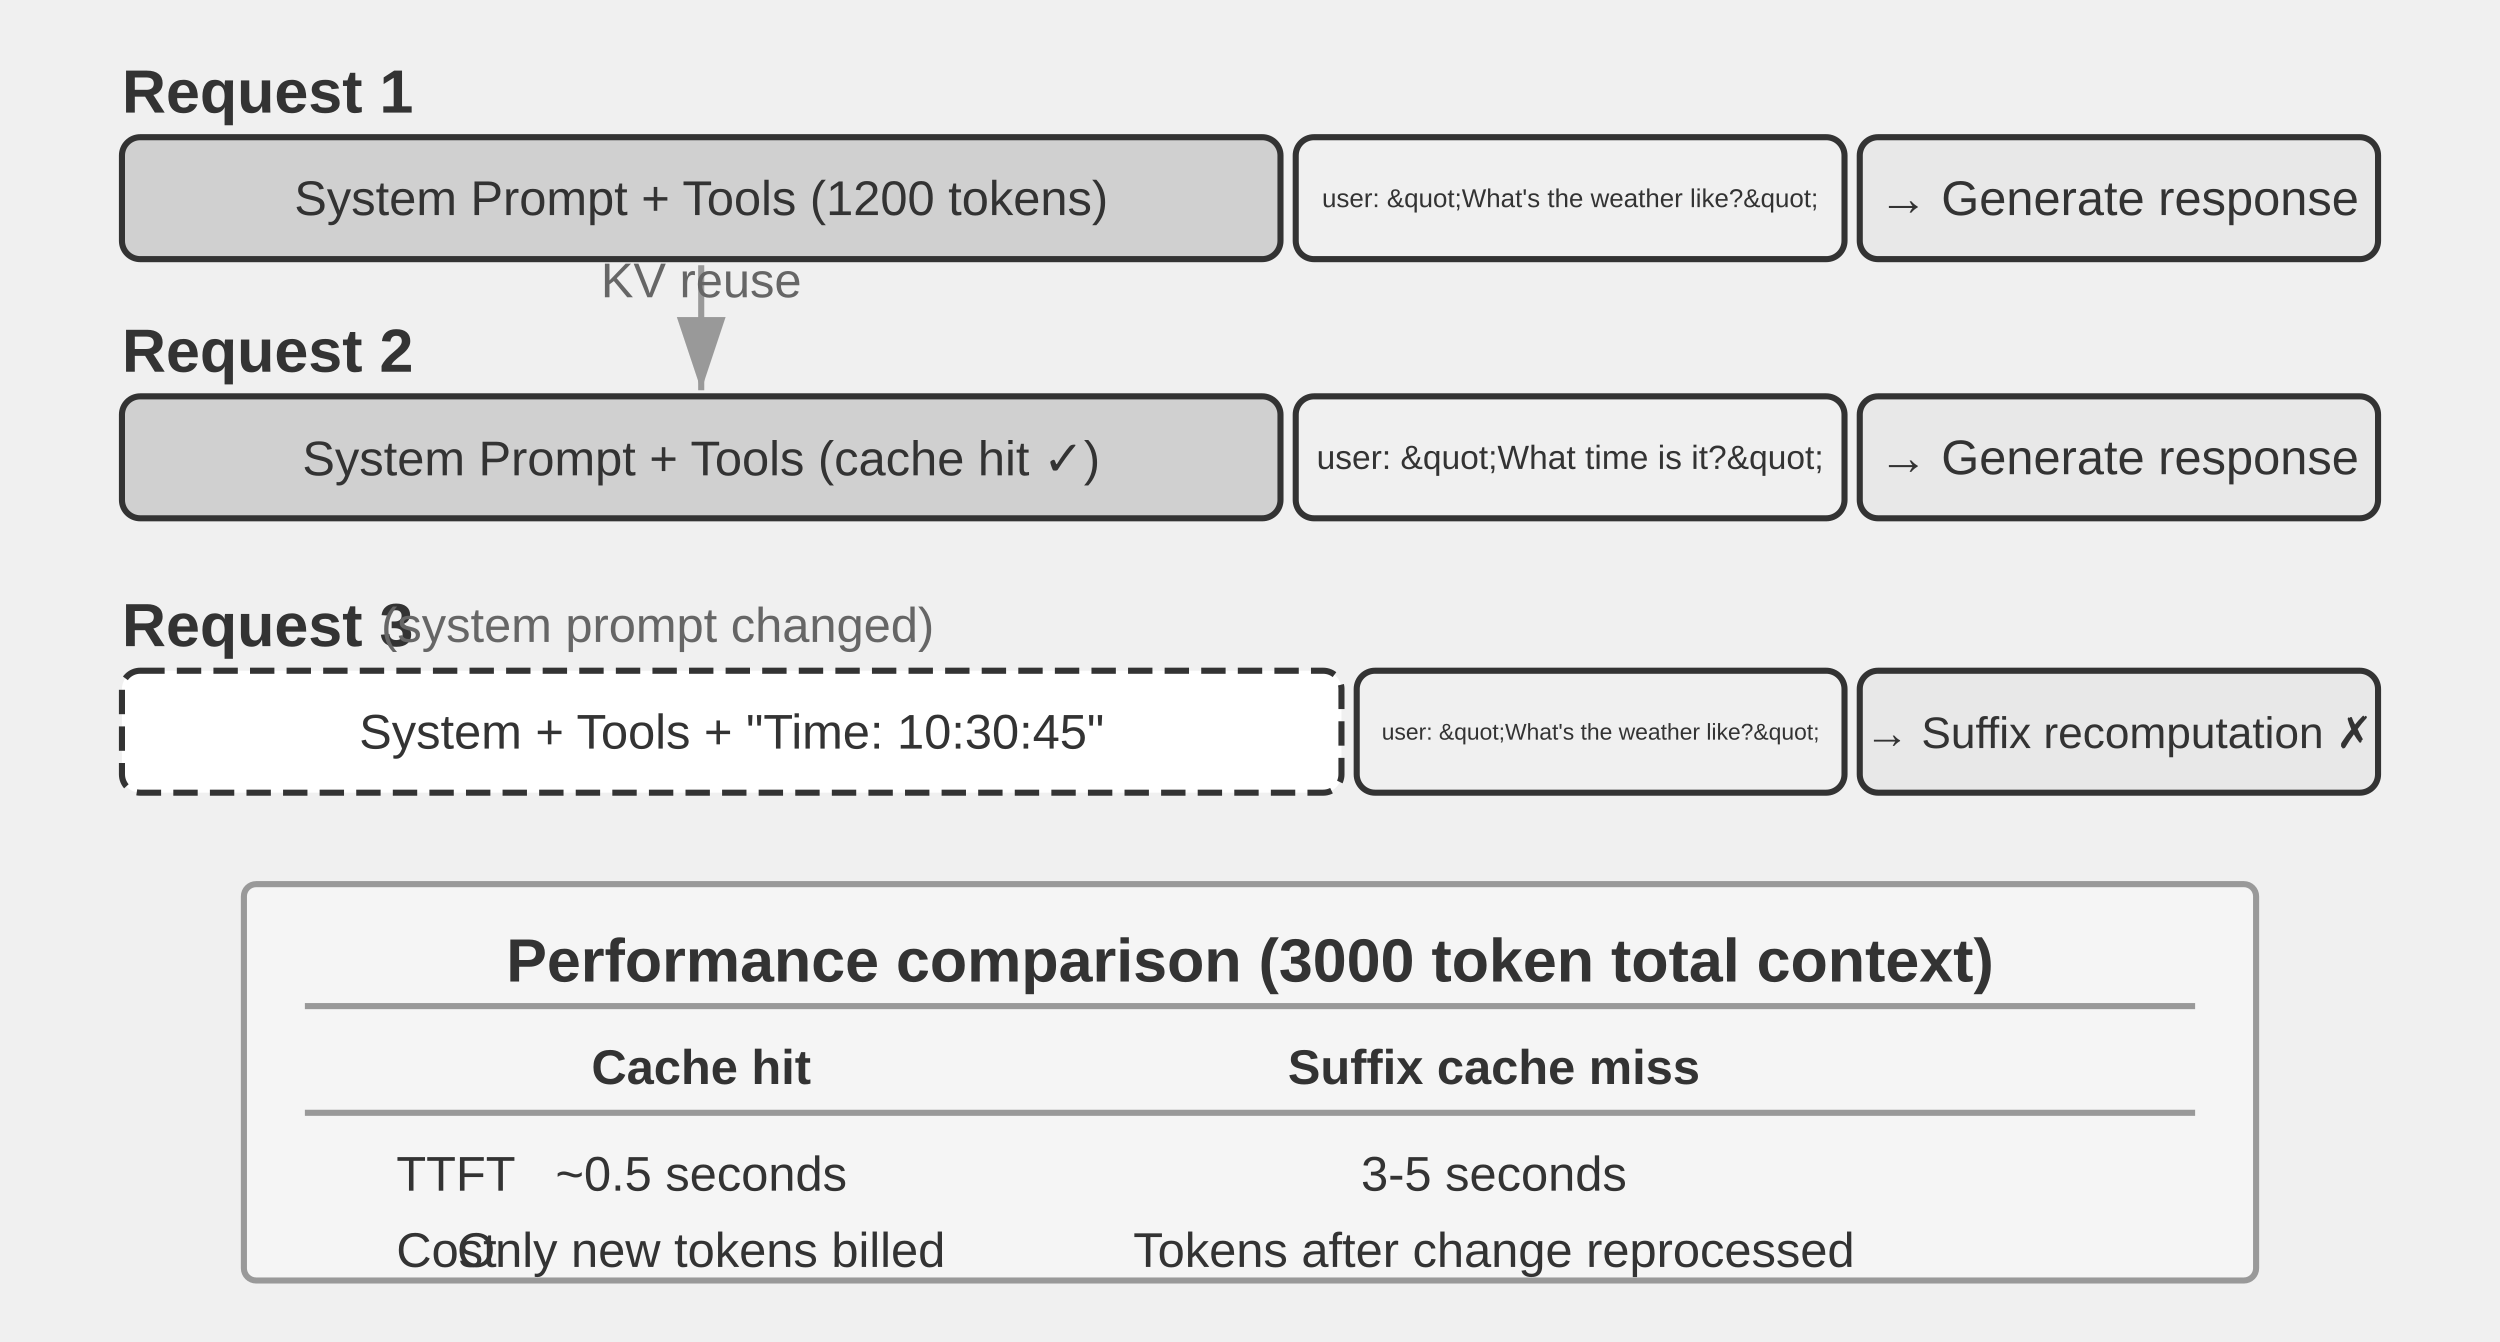
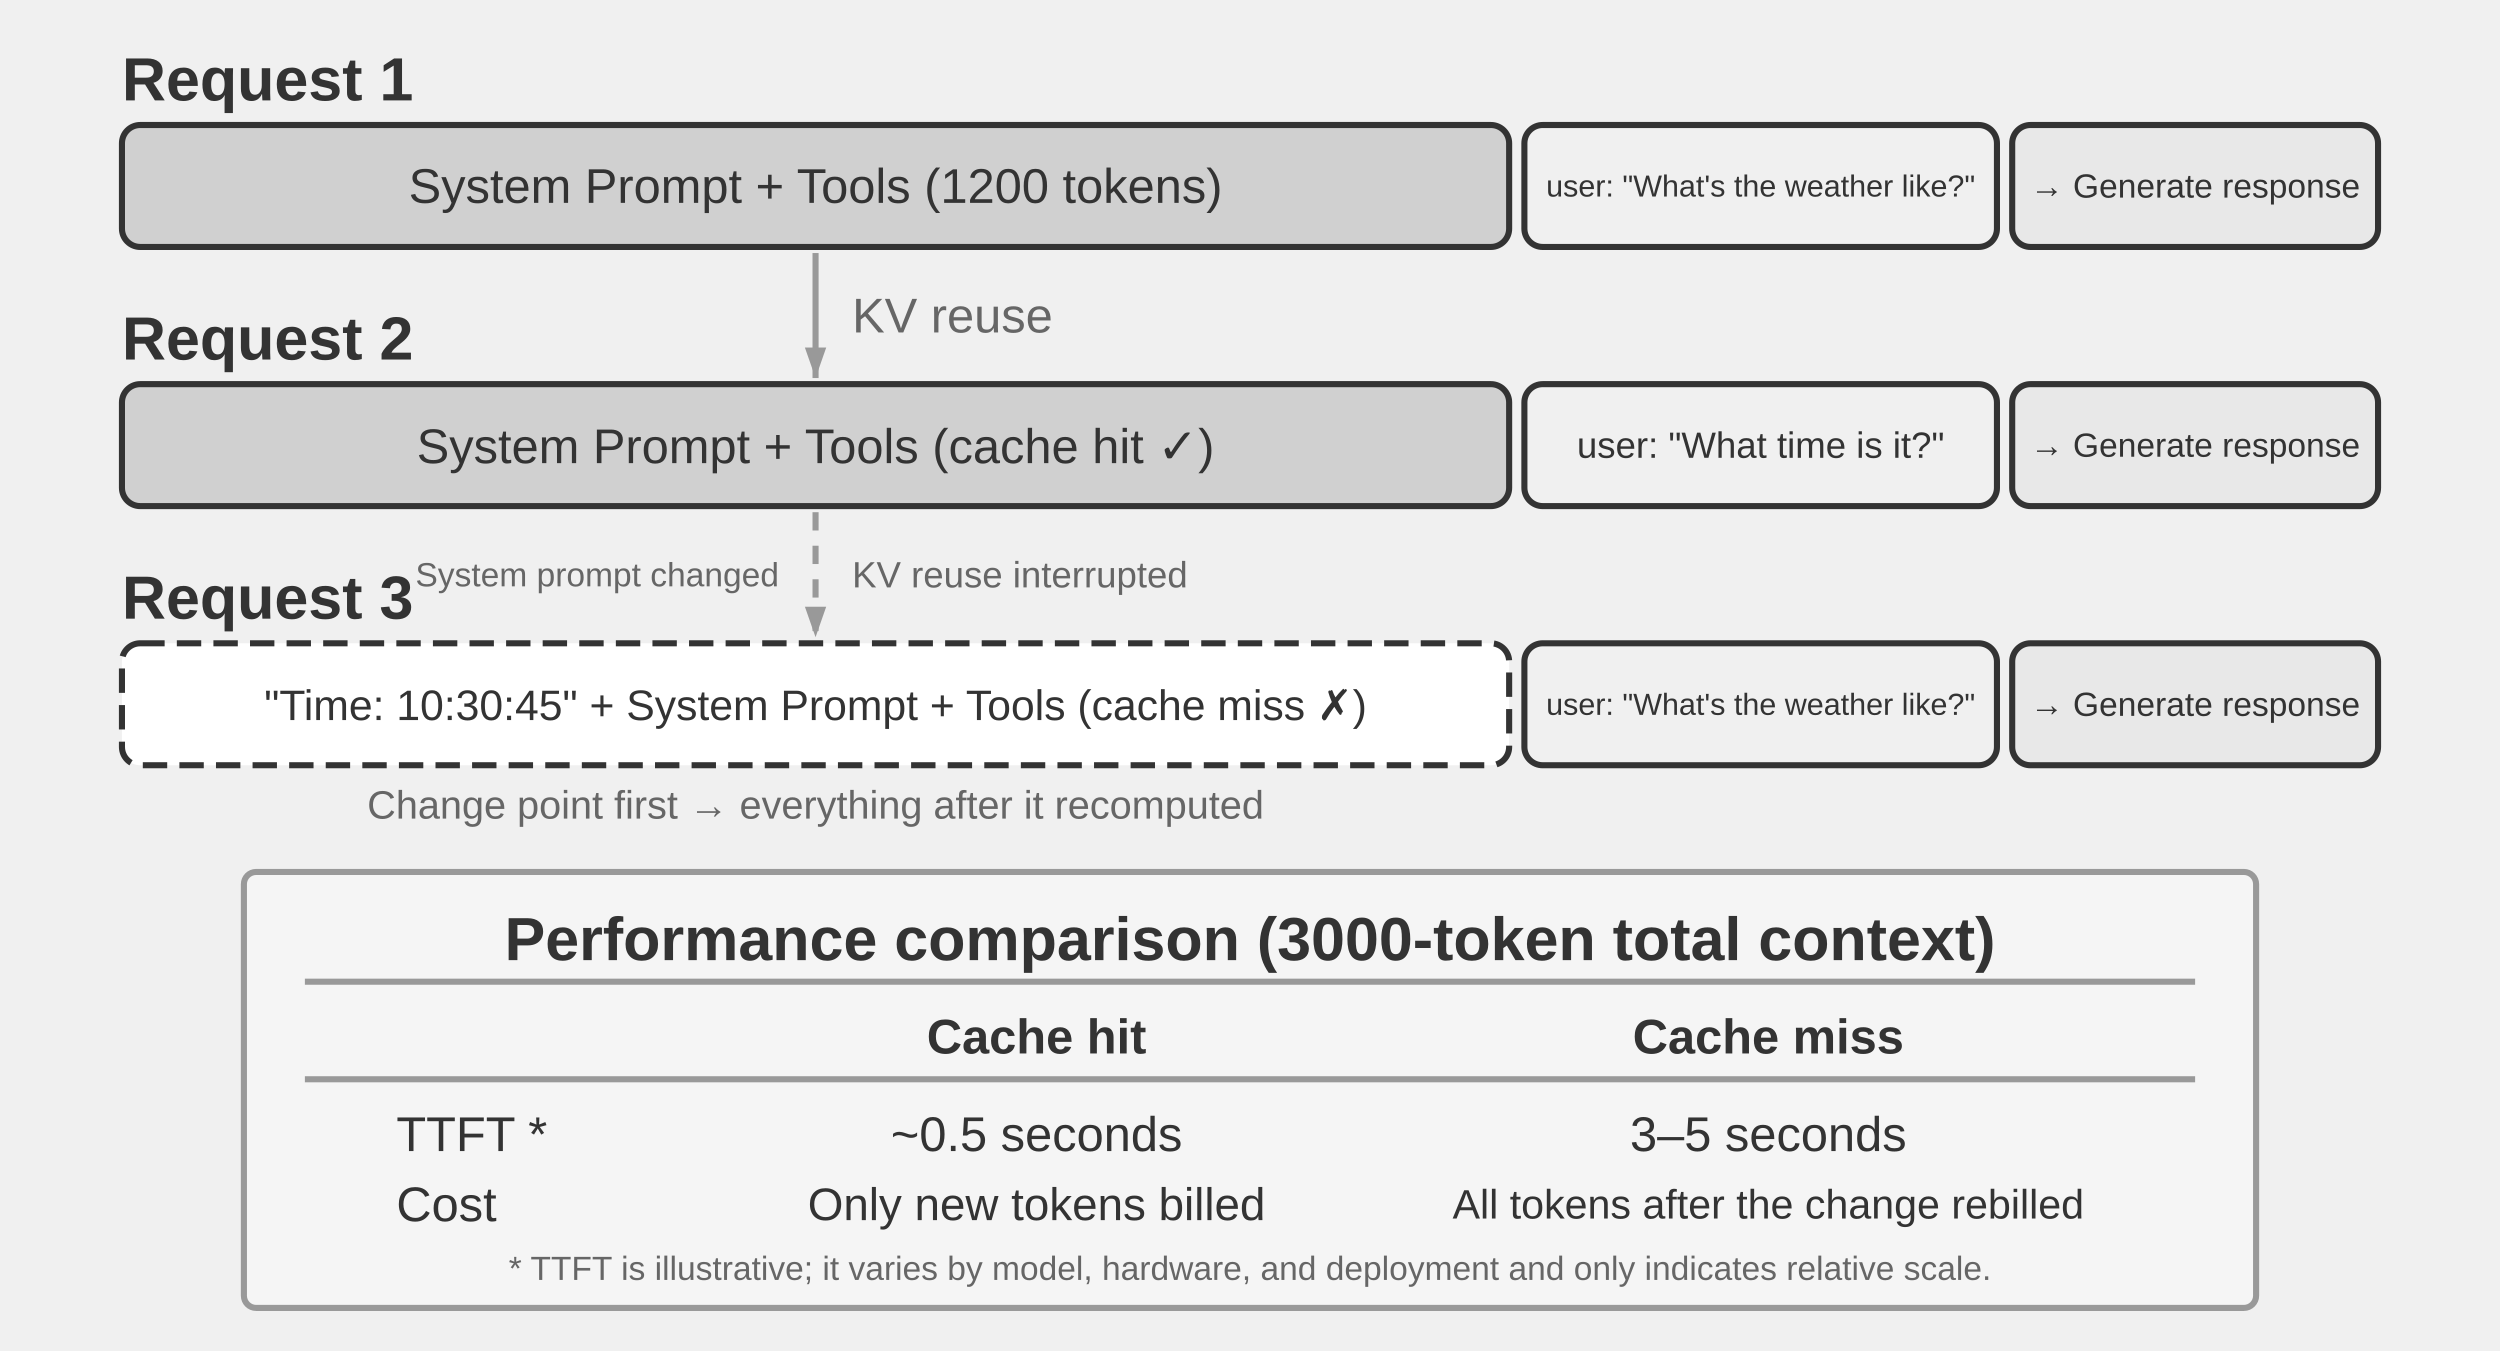
- <svg xmlns="http://www.w3.org/2000/svg" viewBox="0 40 820 440" width="820" height="440" style="background:#ffffff">
+ <svg xmlns="http://www.w3.org/2000/svg" viewBox="0 44 820 443" width="820" height="443" style="background:#ffffff">
  <defs>
-     <marker id="ah" markerWidth="12" markerHeight="8" refX="12" refY="4" orient="auto">
-       <polygon points="0 0, 12 4, 0 8" fill="#333333" />
-     </marker>
-     <marker id="ah-light" markerWidth="12" markerHeight="8" refX="12" refY="4" orient="auto">
-       <polygon points="0 0, 12 4, 0 8" fill="#999999" />
+     <marker id="ah-light" markerUnits="userSpaceOnUse" markerWidth="10" markerHeight="7" refX="10" refY="3.5" orient="auto">
+       <polygon points="0 0, 10 3.5, 0 7" fill="#999999" />
    </marker>
  </defs>
  <text x="40" y="70" font-family="Arial, 'Helvetica Neue', Helvetica, 'PingFang SC', 'Microsoft YaHei', sans-serif" font-size="20" fill="#333333" text-anchor="start" dominant-baseline="central" font-weight="bold">Request 1</text>
-   <rect x="40" y="85" width="380" height="40" rx="6" fill="#d0d0d0" stroke="#333333" stroke-width="2" />
-   <text x="230" y="105" font-family="Arial, 'Helvetica Neue', Helvetica, 'PingFang SC', 'Microsoft YaHei', sans-serif" font-size="16" fill="#333333" text-anchor="middle" dominant-baseline="central" font-weight="normal">System Prompt + Tools (1200 tokens)</text>
-   <rect x="425" y="85" width="180" height="40" rx="6" fill="#f0f0f0" stroke="#333333" stroke-width="2" />
-   <text x="515" y="105" font-family="Arial, 'Helvetica Neue', Helvetica, 'PingFang SC', 'Microsoft YaHei', sans-serif" font-size="8.5" fill="#333333" text-anchor="middle" dominant-baseline="central" font-weight="normal">user: &amp;quot;What's the weather like?&amp;quot;</text>
-   <rect x="610" y="85" width="170" height="40" rx="6" fill="#e8e8e8" stroke="#333333" stroke-width="2" />
-   <text x="695" y="105" font-family="Arial, 'Helvetica Neue', Helvetica, 'PingFang SC', 'Microsoft YaHei', sans-serif" font-size="16" fill="#333333" text-anchor="middle" dominant-baseline="central" font-weight="normal">→ Generate response</text>
+   <rect x="40" y="85" width="455" height="40" rx="6" fill="#d0d0d0" stroke="#333333" stroke-width="2" />
+   <text x="267.5" y="105" font-family="Arial, 'Helvetica Neue', Helvetica, 'PingFang SC', 'Microsoft YaHei', sans-serif" font-size="16" fill="#333333" text-anchor="middle" dominant-baseline="central" font-weight="normal">System Prompt + Tools (1200 tokens)</text>
+   <rect x="500" y="85" width="155" height="40" rx="6" fill="#f0f0f0" stroke="#333333" stroke-width="2" />
+   <text x="577.5" y="105" font-family="Arial, 'Helvetica Neue', Helvetica, 'PingFang SC', 'Microsoft YaHei', sans-serif" font-size="10" fill="#333333" text-anchor="middle" dominant-baseline="central" font-weight="normal">user: "What's the weather like?"</text>
+   <rect x="660" y="85" width="120" height="40" rx="6" fill="#e8e8e8" stroke="#333333" stroke-width="2" />
+   <text x="720" y="105" font-family="Arial, 'Helvetica Neue', Helvetica, 'PingFang SC', 'Microsoft YaHei', sans-serif" font-size="11" fill="#333333" text-anchor="middle" dominant-baseline="central" font-weight="normal">→ Generate response</text>
  <text x="40" y="155" font-family="Arial, 'Helvetica Neue', Helvetica, 'PingFang SC', 'Microsoft YaHei', sans-serif" font-size="20" fill="#333333" text-anchor="start" dominant-baseline="central" font-weight="bold">Request 2</text>
-   <rect x="40" y="170" width="380" height="40" rx="6" fill="#d0d0d0" stroke="#333333" stroke-width="2" />
-   <text x="230" y="190" font-family="Arial, 'Helvetica Neue', Helvetica, 'PingFang SC', 'Microsoft YaHei', sans-serif" font-size="16" fill="#333333" text-anchor="middle" dominant-baseline="central" font-weight="normal">System Prompt + Tools (cache hit ✓)</text>
-   <rect x="425" y="170" width="180" height="40" rx="6" fill="#f0f0f0" stroke="#333333" stroke-width="2" />
-   <text x="515" y="190" font-family="Arial, 'Helvetica Neue', Helvetica, 'PingFang SC', 'Microsoft YaHei', sans-serif" font-size="11" fill="#333333" text-anchor="middle" dominant-baseline="central" font-weight="normal">user: &amp;quot;What time is it?&amp;quot;</text>
-   <rect x="610" y="170" width="170" height="40" rx="6" fill="#e8e8e8" stroke="#333333" stroke-width="2" />
-   <text x="695" y="190" font-family="Arial, 'Helvetica Neue', Helvetica, 'PingFang SC', 'Microsoft YaHei', sans-serif" font-size="16" fill="#333333" text-anchor="middle" dominant-baseline="central" font-weight="normal">→ Generate response</text>
-   <line x1="230" y1="127" x2="230" y2="168" stroke="#999999" stroke-width="2" marker-end="url(#ah-light)" />
-   <text x="230.0" y="137.5" font-family="Arial, 'Helvetica Neue', Helvetica, 'PingFang SC', 'Microsoft YaHei', sans-serif" font-size="16" fill="#666666" text-anchor="middle">KV reuse</text>
-   <text x="40" y="245" font-family="Arial, 'Helvetica Neue', Helvetica, 'PingFang SC', 'Microsoft YaHei', sans-serif" font-size="20" fill="#333333" text-anchor="start" dominant-baseline="central" font-weight="bold">Request 3</text>
-   <text x="125" y="245" font-family="Arial, 'Helvetica Neue', Helvetica, 'PingFang SC', 'Microsoft YaHei', sans-serif" font-size="16" fill="#666666" text-anchor="start" dominant-baseline="central" font-weight="normal">(system prompt changed)</text>
-   <rect x="40" y="260" width="400" height="40" rx="6" fill="#ffffff" stroke="#333333" stroke-width="2" stroke-dasharray="8,4" />
-   <text x="240" y="280" font-family="Arial, 'Helvetica Neue', Helvetica, 'PingFang SC', 'Microsoft YaHei', sans-serif" font-size="16" fill="#333333" text-anchor="middle" dominant-baseline="central" font-weight="normal">System + Tools + "Time: 10:30:45"</text>
-   <rect x="445" y="260" width="160" height="40" rx="6" fill="#f0f0f0" stroke="#333333" stroke-width="2" />
-   <text x="525" y="280" font-family="Arial, 'Helvetica Neue', Helvetica, 'PingFang SC', 'Microsoft YaHei', sans-serif" font-size="7.5" fill="#333333" text-anchor="middle" dominant-baseline="central" font-weight="normal">user: &amp;quot;What's the weather like?&amp;quot;</text>
-   <rect x="610" y="260" width="170" height="40" rx="6" fill="#e8e8e8" stroke="#333333" stroke-width="2" />
-   <text x="695" y="280" font-family="Arial, 'Helvetica Neue', Helvetica, 'PingFang SC', 'Microsoft YaHei', sans-serif" font-size="14.5" fill="#333333" text-anchor="middle" dominant-baseline="central" font-weight="normal">→ Suffix recomputation ✗</text>
-   <rect x="80" y="330" width="660" height="130" rx="4" fill="#f5f5f5" stroke="#999999" stroke-width="2" />
-   <text x="410" y="355" font-family="Arial, 'Helvetica Neue', Helvetica, 'PingFang SC', 'Microsoft YaHei', sans-serif" font-size="20" fill="#333333" text-anchor="middle" dominant-baseline="central" font-weight="bold">Performance comparison (3000 token total context)</text>
-   <line x1="100" y1="370" x2="720" y2="370" stroke="#999999" stroke-width="2" />
-   <text x="230" y="390" font-family="Arial, 'Helvetica Neue', Helvetica, 'PingFang SC', 'Microsoft YaHei', sans-serif" font-size="16" fill="#333333" text-anchor="middle" dominant-baseline="central" font-weight="bold">Cache hit</text>
-   <text x="490" y="390" font-family="Arial, 'Helvetica Neue', Helvetica, 'PingFang SC', 'Microsoft YaHei', sans-serif" font-size="16" fill="#333333" text-anchor="middle" dominant-baseline="central" font-weight="bold">Suffix cache miss</text>
-   <line x1="100" y1="405" x2="720" y2="405" stroke="#999999" stroke-width="2" />
-   <text x="130" y="425" font-family="Arial, 'Helvetica Neue', Helvetica, 'PingFang SC', 'Microsoft YaHei', sans-serif" font-size="16" fill="#333333" text-anchor="start" dominant-baseline="central" font-weight="normal">TTFT</text>
-   <text x="230" y="425" font-family="Arial, 'Helvetica Neue', Helvetica, 'PingFang SC', 'Microsoft YaHei', sans-serif" font-size="16" fill="#333333" text-anchor="middle" dominant-baseline="central" font-weight="normal">~0.5 seconds</text>
-   <text x="490" y="425" font-family="Arial, 'Helvetica Neue', Helvetica, 'PingFang SC', 'Microsoft YaHei', sans-serif" font-size="16" fill="#333333" text-anchor="middle" dominant-baseline="central" font-weight="normal">3-5 seconds</text>
-   <text x="130" y="450" font-family="Arial, 'Helvetica Neue', Helvetica, 'PingFang SC', 'Microsoft YaHei', sans-serif" font-size="16" fill="#333333" text-anchor="start" dominant-baseline="central" font-weight="normal">Cost</text>
-   <text x="230" y="450" font-family="Arial, 'Helvetica Neue', Helvetica, 'PingFang SC', 'Microsoft YaHei', sans-serif" font-size="16" fill="#333333" text-anchor="middle" dominant-baseline="central" font-weight="normal">Only new tokens billed</text>
-   <text x="490" y="450" font-family="Arial, 'Helvetica Neue', Helvetica, 'PingFang SC', 'Microsoft YaHei', sans-serif" font-size="16" fill="#333333" text-anchor="middle" dominant-baseline="central" font-weight="normal">Tokens after change reprocessed</text>
+   <rect x="40" y="170" width="455" height="40" rx="6" fill="#d0d0d0" stroke="#333333" stroke-width="2" />
+   <text x="267.5" y="190" font-family="Arial, 'Helvetica Neue', Helvetica, 'PingFang SC', 'Microsoft YaHei', sans-serif" font-size="16" fill="#333333" text-anchor="middle" dominant-baseline="central" font-weight="normal">System Prompt + Tools (cache hit ✓)</text>
+   <rect x="500" y="170" width="155" height="40" rx="6" fill="#f0f0f0" stroke="#333333" stroke-width="2" />
+   <text x="577.5" y="190" font-family="Arial, 'Helvetica Neue', Helvetica, 'PingFang SC', 'Microsoft YaHei', sans-serif" font-size="12" fill="#333333" text-anchor="middle" dominant-baseline="central" font-weight="normal">user: "What time is it?"</text>
+   <rect x="660" y="170" width="120" height="40" rx="6" fill="#e8e8e8" stroke="#333333" stroke-width="2" />
+   <text x="720" y="190" font-family="Arial, 'Helvetica Neue', Helvetica, 'PingFang SC', 'Microsoft YaHei', sans-serif" font-size="11" fill="#333333" text-anchor="middle" dominant-baseline="central" font-weight="normal">→ Generate response</text>
+   <line x1="267.5" y1="127" x2="267.5" y2="168" stroke="#999999" stroke-width="2" marker-end="url(#ah-light)" />
+   <text x="279.5" y="147.5" font-family="Arial, 'Helvetica Neue', Helvetica, 'PingFang SC', 'Microsoft YaHei', sans-serif" font-size="16" fill="#666666" text-anchor="start" dominant-baseline="central">KV reuse</text>
+   <line x1="267.5" y1="212" x2="267.5" y2="253" stroke="#999999" stroke-width="2" stroke-dasharray="6,5" marker-end="url(#ah-light)" />
+   <text x="255.5" y="232.5" font-family="Arial, 'Helvetica Neue', Helvetica, 'PingFang SC', 'Microsoft YaHei', sans-serif" font-size="11" fill="#666666" text-anchor="end" dominant-baseline="central">System prompt changed</text>
+   <text x="279.5" y="232.5" font-family="Arial, 'Helvetica Neue', Helvetica, 'PingFang SC', 'Microsoft YaHei', sans-serif" font-size="12" fill="#666666" text-anchor="start" dominant-baseline="central">KV reuse interrupted</text>
+   <text x="40" y="240" font-family="Arial, 'Helvetica Neue', Helvetica, 'PingFang SC', 'Microsoft YaHei', sans-serif" font-size="20" fill="#333333" text-anchor="start" dominant-baseline="central" font-weight="bold">Request 3</text>
+   <rect x="40" y="255" width="455" height="40" rx="6" fill="#ffffff" stroke="#333333" stroke-width="2" stroke-dasharray="8,4" />
+   <text x="267.5" y="275" font-family="Arial, 'Helvetica Neue', Helvetica, 'PingFang SC', 'Microsoft YaHei', sans-serif" font-size="14" fill="#333333" text-anchor="middle" dominant-baseline="central" font-weight="normal">"Time: 10:30:45" + System Prompt + Tools (cache miss ✗)</text>
+   <text x="267.5" y="308" font-family="Arial, 'Helvetica Neue', Helvetica, 'PingFang SC', 'Microsoft YaHei', sans-serif" font-size="13" fill="#666666" text-anchor="middle" dominant-baseline="central">Change point first → everything after it recomputed</text>
+   <rect x="500" y="255" width="155" height="40" rx="6" fill="#f0f0f0" stroke="#333333" stroke-width="2" />
+   <text x="577.5" y="275" font-family="Arial, 'Helvetica Neue', Helvetica, 'PingFang SC', 'Microsoft YaHei', sans-serif" font-size="10" fill="#333333" text-anchor="middle" dominant-baseline="central" font-weight="normal">user: "What's the weather like?"</text>
+   <rect x="660" y="255" width="120" height="40" rx="6" fill="#e8e8e8" stroke="#333333" stroke-width="2" />
+   <text x="720" y="275" font-family="Arial, 'Helvetica Neue', Helvetica, 'PingFang SC', 'Microsoft YaHei', sans-serif" font-size="11" fill="#333333" text-anchor="middle" dominant-baseline="central" font-weight="normal">→ Generate response</text>
+   <rect x="80" y="330" width="660" height="143" rx="4" fill="#f5f5f5" stroke="#999999" stroke-width="2" />
+   <text x="410" y="352" font-family="Arial, 'Helvetica Neue', Helvetica, 'PingFang SC', 'Microsoft YaHei', sans-serif" font-size="20" fill="#333333" text-anchor="middle" dominant-baseline="central" font-weight="bold">Performance comparison (3000-token total context)</text>
+   <line x1="100" y1="366" x2="720" y2="366" stroke="#999999" stroke-width="2" />
+   <text x="340" y="384" font-family="Arial, 'Helvetica Neue', Helvetica, 'PingFang SC', 'Microsoft YaHei', sans-serif" font-size="16" fill="#333333" text-anchor="middle" dominant-baseline="central" font-weight="bold">Cache hit</text>
+   <text x="580" y="384" font-family="Arial, 'Helvetica Neue', Helvetica, 'PingFang SC', 'Microsoft YaHei', sans-serif" font-size="16" fill="#333333" text-anchor="middle" dominant-baseline="central" font-weight="bold">Cache miss</text>
+   <line x1="100" y1="398" x2="720" y2="398" stroke="#999999" stroke-width="2" />
+   <text x="130" y="416" font-family="Arial, 'Helvetica Neue', Helvetica, 'PingFang SC', 'Microsoft YaHei', sans-serif" font-size="16" fill="#333333" text-anchor="start" dominant-baseline="central" font-weight="normal">TTFT *</text>
+   <text x="340" y="416" font-family="Arial, 'Helvetica Neue', Helvetica, 'PingFang SC', 'Microsoft YaHei', sans-serif" font-size="16" fill="#333333" text-anchor="middle" dominant-baseline="central" font-weight="normal">~0.5 seconds</text>
+   <text x="580" y="416" font-family="Arial, 'Helvetica Neue', Helvetica, 'PingFang SC', 'Microsoft YaHei', sans-serif" font-size="16" fill="#333333" text-anchor="middle" dominant-baseline="central" font-weight="normal">3–5 seconds</text>
+   <text x="130" y="439" font-family="Arial, 'Helvetica Neue', Helvetica, 'PingFang SC', 'Microsoft YaHei', sans-serif" font-size="16" fill="#333333" text-anchor="start" dominant-baseline="central" font-weight="normal">Cost</text>
+   <text x="340" y="439" font-family="Arial, 'Helvetica Neue', Helvetica, 'PingFang SC', 'Microsoft YaHei', sans-serif" font-size="15" fill="#333333" text-anchor="middle" dominant-baseline="central" font-weight="normal">Only new tokens billed</text>
+   <text x="580" y="439" font-family="Arial, 'Helvetica Neue', Helvetica, 'PingFang SC', 'Microsoft YaHei', sans-serif" font-size="13.5" fill="#333333" text-anchor="middle" dominant-baseline="central" font-weight="normal">All tokens after the change rebilled</text>
+   <text x="410" y="460" font-family="Arial, 'Helvetica Neue', Helvetica, 'PingFang SC', 'Microsoft YaHei', sans-serif" font-size="11" fill="#666666" text-anchor="middle" dominant-baseline="central">* TTFT is illustrative; it varies by model, hardware, and deployment and only indicates relative scale.</text>
</svg>
